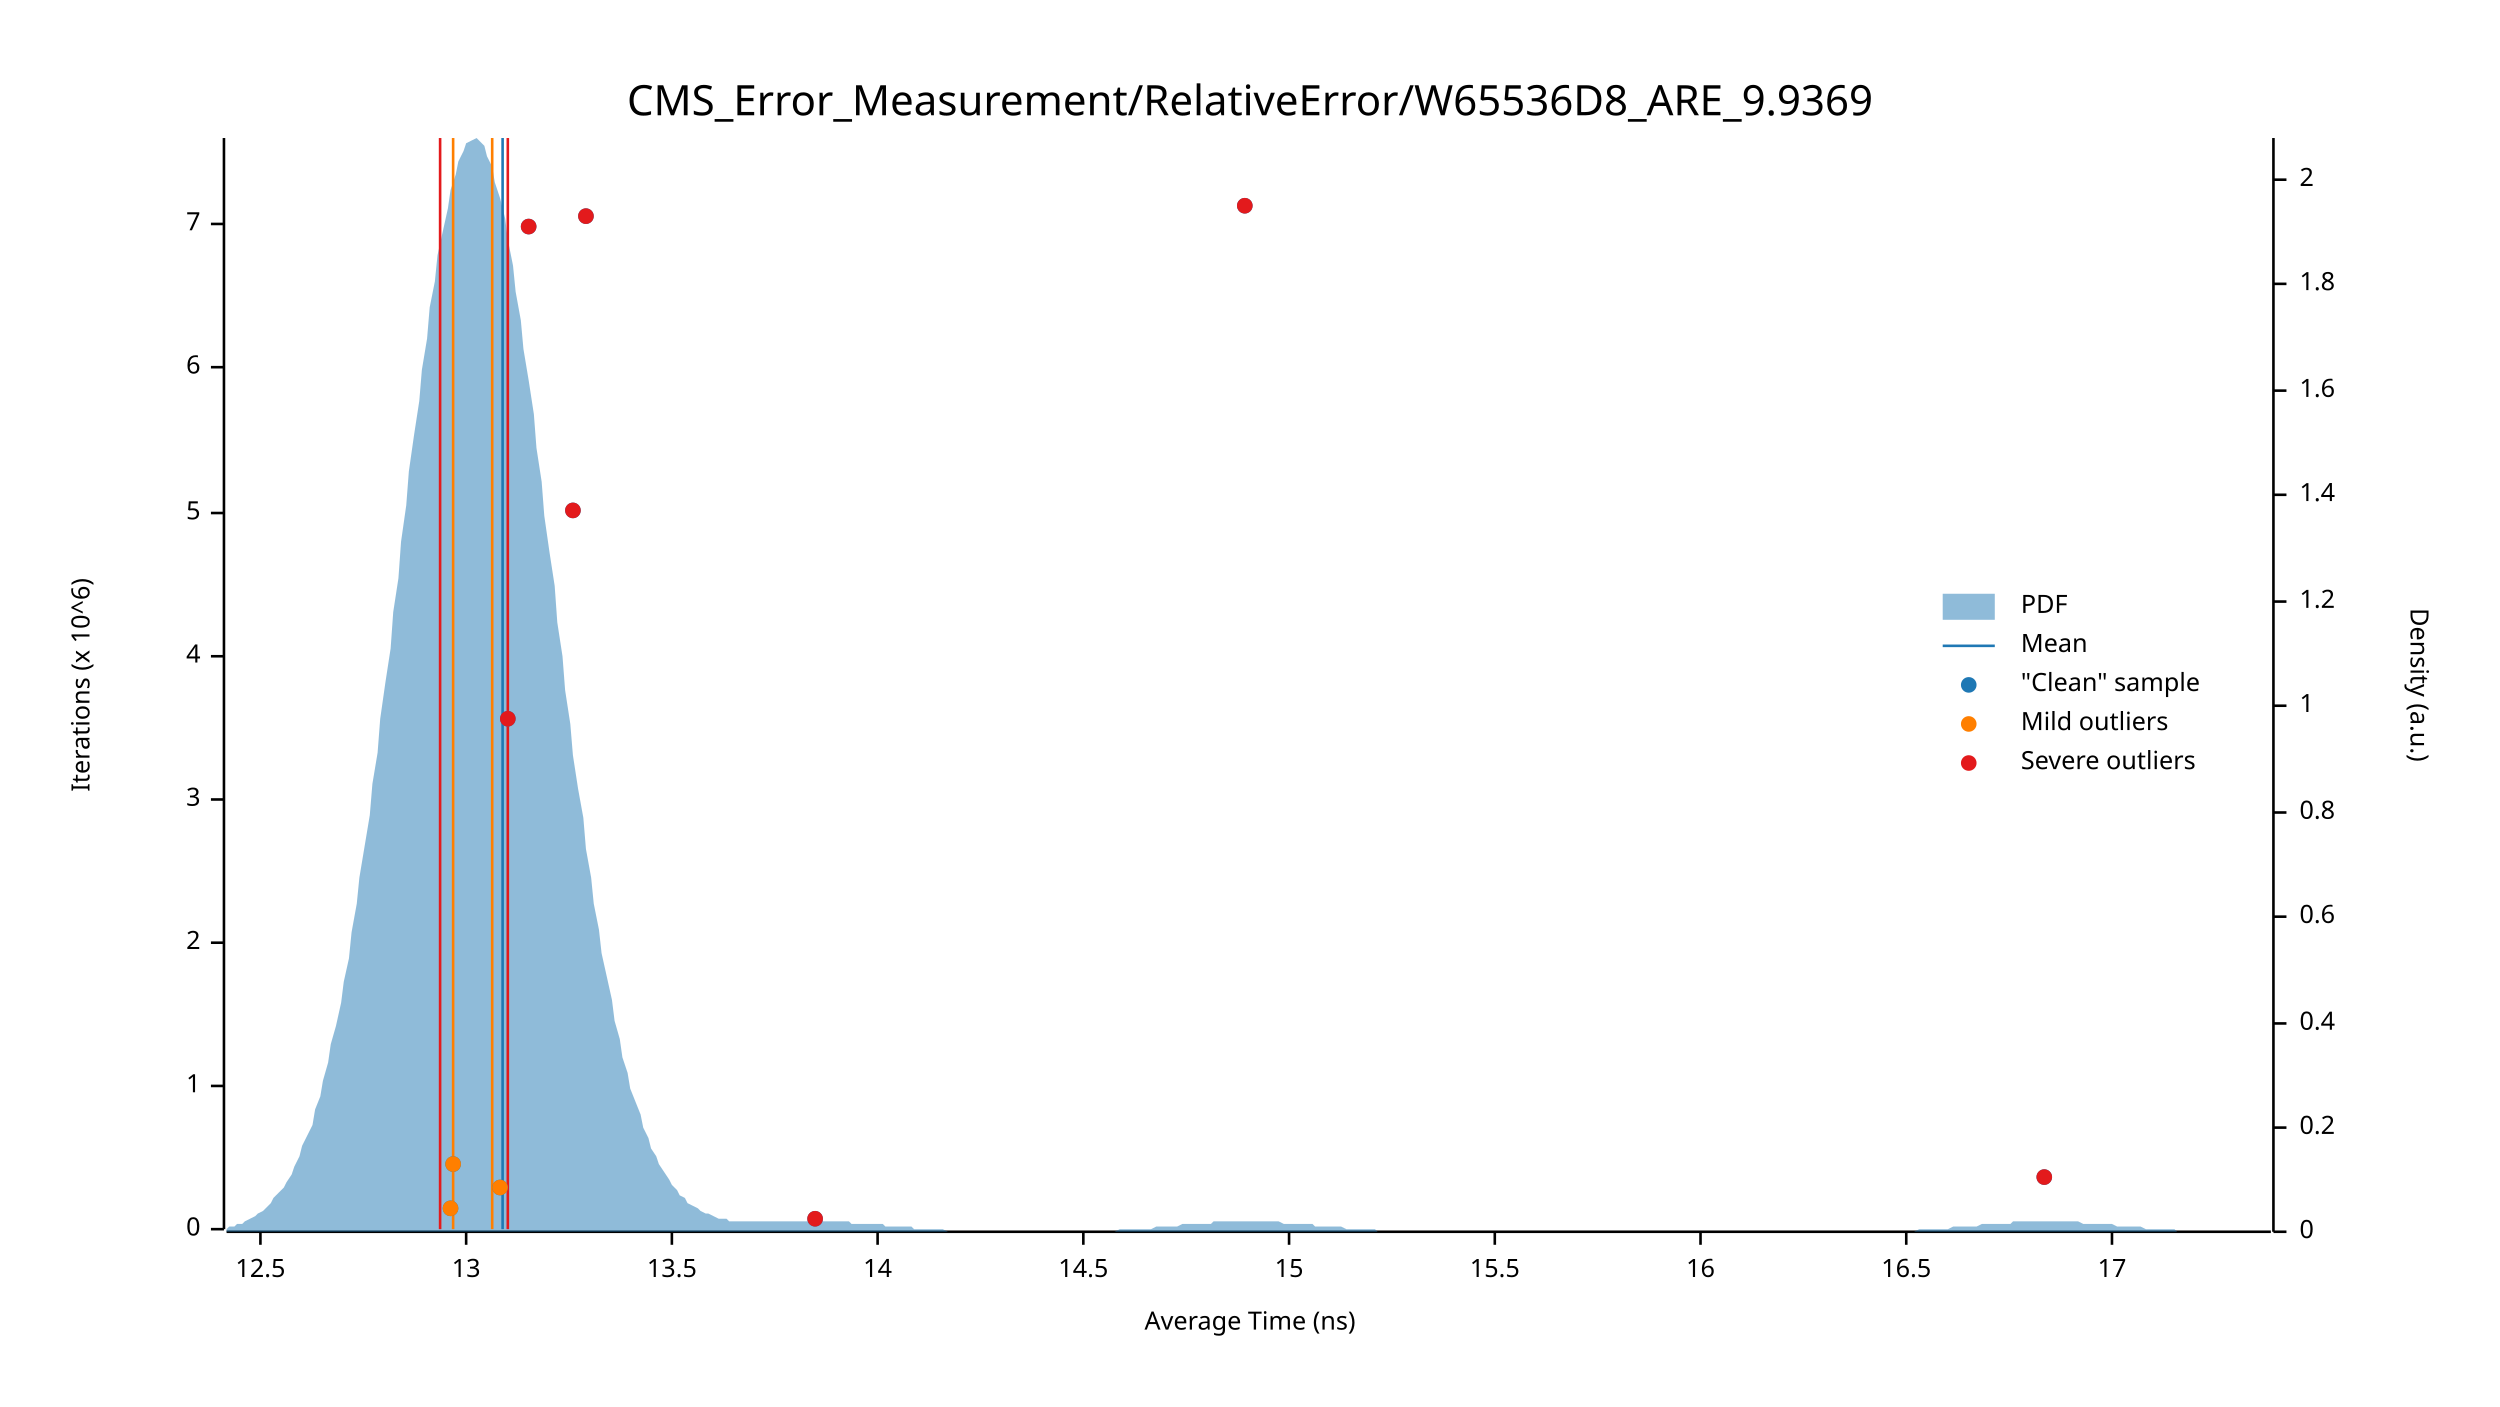
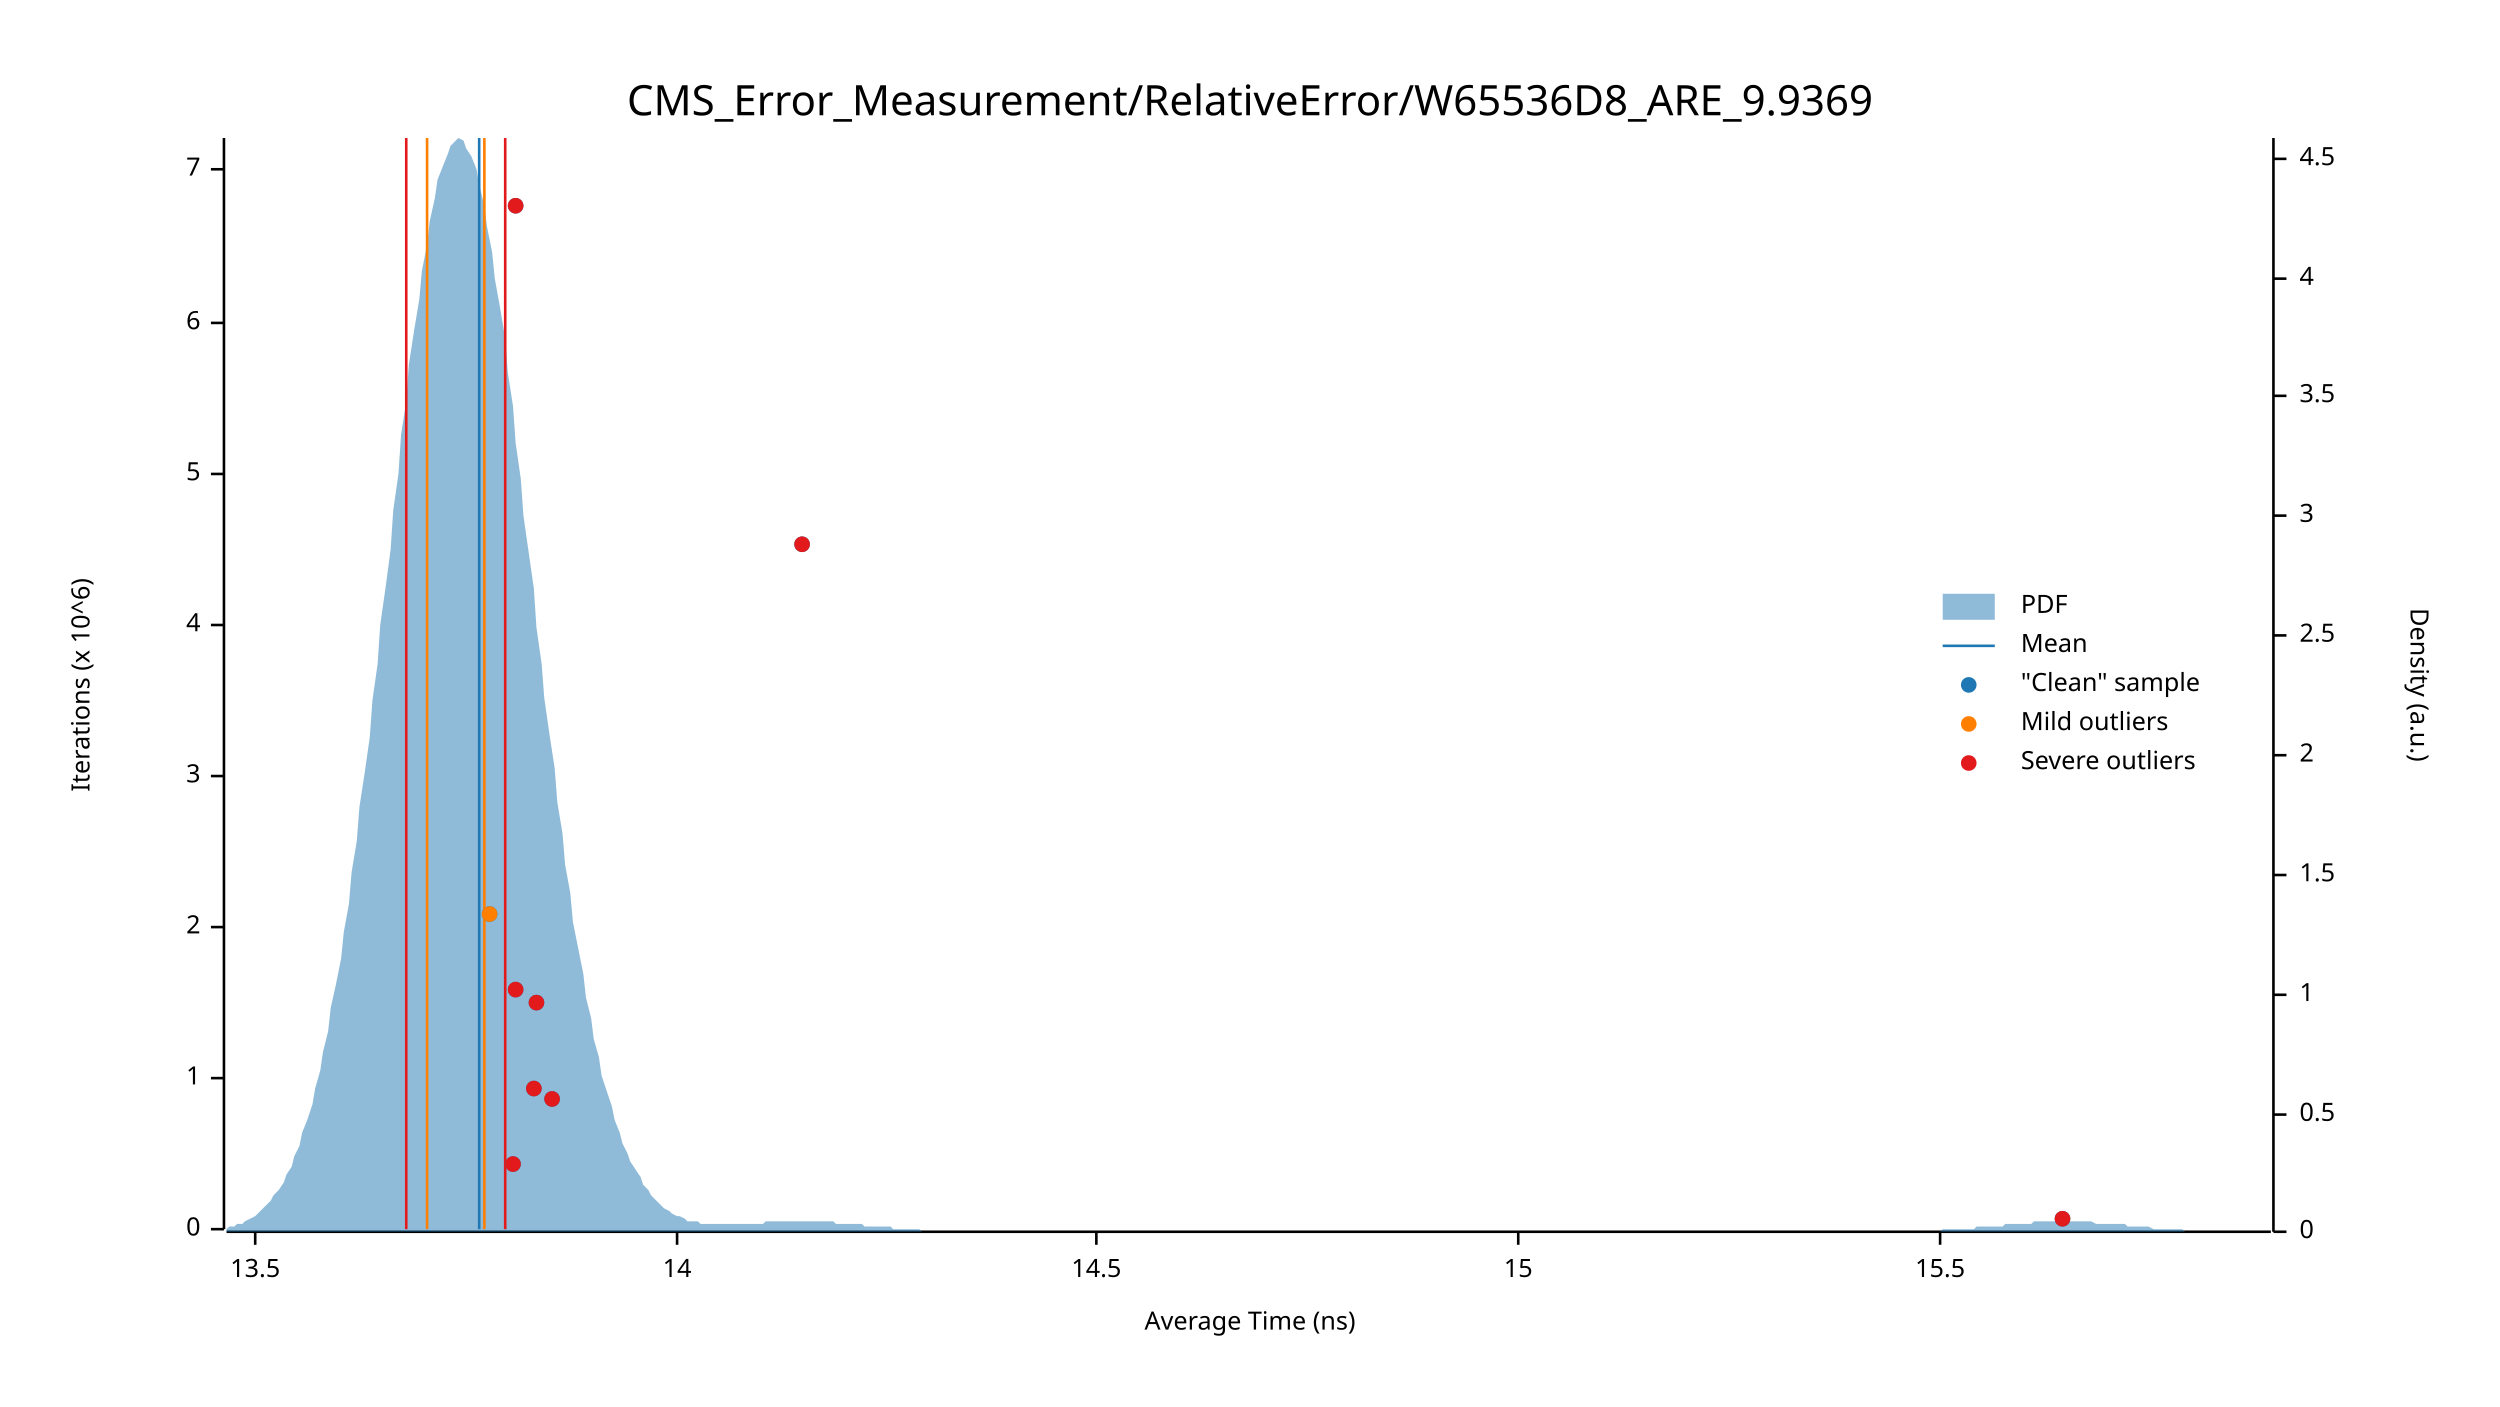
<svg xmlns="http://www.w3.org/2000/svg" width="960" height="540" viewBox="0 0 960 540">
  <text x="480" y="32" dy="0.76em" text-anchor="middle" font-family="sans-serif" font-size="16.129" opacity="1" fill="#000000">
CMS_Error_Measurement/RelativeError/W65536D8_ARE_9.9369
</text>
  <text x="27" y="263" dy="0.76em" text-anchor="middle" font-family="sans-serif" font-size="9.677" opacity="1" fill="#000000" transform="rotate(270, 27, 263)">
Iterations (x 10^6)
</text>
  <text x="480" y="513" dy="-0.5ex" text-anchor="middle" font-family="sans-serif" font-size="9.677" opacity="1" fill="#000000">
Average Time (ns)
</text>
  <polyline fill="none" opacity="1" stroke="#000000" stroke-width="1" points="86,53 86,472 " />
  <text x="77" y="472" dy="0.5ex" text-anchor="end" font-family="sans-serif" font-size="9.677" opacity="1" fill="#000000">
0
</text>
  <polyline fill="none" opacity="1" stroke="#000000" stroke-width="1" points="81,472 86,472 " />
-   <text x="77" y="417" dy="0.5ex" text-anchor="end" font-family="sans-serif" font-size="9.677" opacity="1" fill="#000000">
+   <text x="77" y="414" dy="0.5ex" text-anchor="end" font-family="sans-serif" font-size="9.677" opacity="1" fill="#000000">
1
</text>
-   <polyline fill="none" opacity="1" stroke="#000000" stroke-width="1" points="81,417 86,417 " />
-   <text x="77" y="362" dy="0.5ex" text-anchor="end" font-family="sans-serif" font-size="9.677" opacity="1" fill="#000000">
+   <polyline fill="none" opacity="1" stroke="#000000" stroke-width="1" points="81,414 86,414 " />
+   <text x="77" y="356" dy="0.5ex" text-anchor="end" font-family="sans-serif" font-size="9.677" opacity="1" fill="#000000">
2
</text>
-   <polyline fill="none" opacity="1" stroke="#000000" stroke-width="1" points="81,362 86,362 " />
-   <text x="77" y="307" dy="0.5ex" text-anchor="end" font-family="sans-serif" font-size="9.677" opacity="1" fill="#000000">
+   <polyline fill="none" opacity="1" stroke="#000000" stroke-width="1" points="81,356 86,356 " />
+   <text x="77" y="298" dy="0.5ex" text-anchor="end" font-family="sans-serif" font-size="9.677" opacity="1" fill="#000000">
3
</text>
-   <polyline fill="none" opacity="1" stroke="#000000" stroke-width="1" points="81,307 86,307 " />
-   <text x="77" y="252" dy="0.5ex" text-anchor="end" font-family="sans-serif" font-size="9.677" opacity="1" fill="#000000">
+   <polyline fill="none" opacity="1" stroke="#000000" stroke-width="1" points="81,298 86,298 " />
+   <text x="77" y="240" dy="0.5ex" text-anchor="end" font-family="sans-serif" font-size="9.677" opacity="1" fill="#000000">
4
</text>
-   <polyline fill="none" opacity="1" stroke="#000000" stroke-width="1" points="81,252 86,252 " />
-   <text x="77" y="197" dy="0.5ex" text-anchor="end" font-family="sans-serif" font-size="9.677" opacity="1" fill="#000000">
+   <polyline fill="none" opacity="1" stroke="#000000" stroke-width="1" points="81,240 86,240 " />
+   <text x="77" y="182" dy="0.5ex" text-anchor="end" font-family="sans-serif" font-size="9.677" opacity="1" fill="#000000">
5
</text>
-   <polyline fill="none" opacity="1" stroke="#000000" stroke-width="1" points="81,197 86,197 " />
-   <text x="77" y="141" dy="0.5ex" text-anchor="end" font-family="sans-serif" font-size="9.677" opacity="1" fill="#000000">
+   <polyline fill="none" opacity="1" stroke="#000000" stroke-width="1" points="81,182 86,182 " />
+   <text x="77" y="124" dy="0.5ex" text-anchor="end" font-family="sans-serif" font-size="9.677" opacity="1" fill="#000000">
6
</text>
-   <polyline fill="none" opacity="1" stroke="#000000" stroke-width="1" points="81,141 86,141 " />
-   <text x="77" y="86" dy="0.5ex" text-anchor="end" font-family="sans-serif" font-size="9.677" opacity="1" fill="#000000">
+   <polyline fill="none" opacity="1" stroke="#000000" stroke-width="1" points="81,124 86,124 " />
+   <text x="77" y="65" dy="0.5ex" text-anchor="end" font-family="sans-serif" font-size="9.677" opacity="1" fill="#000000">
7
</text>
-   <polyline fill="none" opacity="1" stroke="#000000" stroke-width="1" points="81,86 86,86 " />
+   <polyline fill="none" opacity="1" stroke="#000000" stroke-width="1" points="81,65 86,65 " />
  <polyline fill="none" opacity="1" stroke="#000000" stroke-width="1" points="87,473 872,473 " />
-   <text x="100" y="483" dy="0.76em" text-anchor="middle" font-family="sans-serif" font-size="9.677" opacity="1" fill="#000000">
- 12.5
- </text>
-   <polyline fill="none" opacity="1" stroke="#000000" stroke-width="1" points="100,473 100,478 " />
-   <text x="179" y="483" dy="0.76em" text-anchor="middle" font-family="sans-serif" font-size="9.677" opacity="1" fill="#000000">
- 13
- </text>
-   <polyline fill="none" opacity="1" stroke="#000000" stroke-width="1" points="179,473 179,478 " />
-   <text x="258" y="483" dy="0.76em" text-anchor="middle" font-family="sans-serif" font-size="9.677" opacity="1" fill="#000000">
+   <text x="98" y="483" dy="0.76em" text-anchor="middle" font-family="sans-serif" font-size="9.677" opacity="1" fill="#000000">
13.5
</text>
-   <polyline fill="none" opacity="1" stroke="#000000" stroke-width="1" points="258,473 258,478 " />
-   <text x="337" y="483" dy="0.76em" text-anchor="middle" font-family="sans-serif" font-size="9.677" opacity="1" fill="#000000">
+   <polyline fill="none" opacity="1" stroke="#000000" stroke-width="1" points="98,473 98,478 " />
+   <text x="260" y="483" dy="0.76em" text-anchor="middle" font-family="sans-serif" font-size="9.677" opacity="1" fill="#000000">
14
</text>
-   <polyline fill="none" opacity="1" stroke="#000000" stroke-width="1" points="337,473 337,478 " />
-   <text x="416" y="483" dy="0.76em" text-anchor="middle" font-family="sans-serif" font-size="9.677" opacity="1" fill="#000000">
+   <polyline fill="none" opacity="1" stroke="#000000" stroke-width="1" points="260,473 260,478 " />
+   <text x="421" y="483" dy="0.76em" text-anchor="middle" font-family="sans-serif" font-size="9.677" opacity="1" fill="#000000">
14.5
</text>
-   <polyline fill="none" opacity="1" stroke="#000000" stroke-width="1" points="416,473 416,478 " />
-   <text x="495" y="483" dy="0.76em" text-anchor="middle" font-family="sans-serif" font-size="9.677" opacity="1" fill="#000000">
+   <polyline fill="none" opacity="1" stroke="#000000" stroke-width="1" points="421,473 421,478 " />
+   <text x="583" y="483" dy="0.76em" text-anchor="middle" font-family="sans-serif" font-size="9.677" opacity="1" fill="#000000">
15
</text>
-   <polyline fill="none" opacity="1" stroke="#000000" stroke-width="1" points="495,473 495,478 " />
-   <text x="574" y="483" dy="0.76em" text-anchor="middle" font-family="sans-serif" font-size="9.677" opacity="1" fill="#000000">
+   <polyline fill="none" opacity="1" stroke="#000000" stroke-width="1" points="583,473 583,478 " />
+   <text x="745" y="483" dy="0.76em" text-anchor="middle" font-family="sans-serif" font-size="9.677" opacity="1" fill="#000000">
15.5
</text>
-   <polyline fill="none" opacity="1" stroke="#000000" stroke-width="1" points="574,473 574,478 " />
-   <text x="653" y="483" dy="0.76em" text-anchor="middle" font-family="sans-serif" font-size="9.677" opacity="1" fill="#000000">
- 16
- </text>
-   <polyline fill="none" opacity="1" stroke="#000000" stroke-width="1" points="653,473 653,478 " />
-   <text x="732" y="483" dy="0.76em" text-anchor="middle" font-family="sans-serif" font-size="9.677" opacity="1" fill="#000000">
- 16.5
- </text>
-   <polyline fill="none" opacity="1" stroke="#000000" stroke-width="1" points="732,473 732,478 " />
-   <text x="811" y="483" dy="0.76em" text-anchor="middle" font-family="sans-serif" font-size="9.677" opacity="1" fill="#000000">
- 17
- </text>
-   <polyline fill="none" opacity="1" stroke="#000000" stroke-width="1" points="811,473 811,478 " />
+   <polyline fill="none" opacity="1" stroke="#000000" stroke-width="1" points="745,473 745,478 " />
  <text x="933" y="263" dy="0.76em" text-anchor="middle" font-family="sans-serif" font-size="9.677" opacity="1" fill="#000000" transform="rotate(90, 933, 263)">
Density (a.u.)
</text>
  <polyline fill="none" opacity="1" stroke="#000000" stroke-width="1" points="873,53 873,473 " />
  <text x="883" y="473" dy="0.5ex" text-anchor="start" font-family="sans-serif" font-size="9.677" opacity="1" fill="#000000">
0
</text>
  <polyline fill="none" opacity="1" stroke="#000000" stroke-width="1" points="873,473 878,473 " />
-   <text x="883" y="433" dy="0.5ex" text-anchor="start" font-family="sans-serif" font-size="9.677" opacity="1" fill="#000000">
- 0.2
+   <text x="883" y="428" dy="0.5ex" text-anchor="start" font-family="sans-serif" font-size="9.677" opacity="1" fill="#000000">
+ 0.5
</text>
-   <polyline fill="none" opacity="1" stroke="#000000" stroke-width="1" points="873,433 878,433 " />
-   <text x="883" y="393" dy="0.5ex" text-anchor="start" font-family="sans-serif" font-size="9.677" opacity="1" fill="#000000">
- 0.4
- </text>
-   <polyline fill="none" opacity="1" stroke="#000000" stroke-width="1" points="873,393 878,393 " />
-   <text x="883" y="352" dy="0.5ex" text-anchor="start" font-family="sans-serif" font-size="9.677" opacity="1" fill="#000000">
- 0.6
- </text>
-   <polyline fill="none" opacity="1" stroke="#000000" stroke-width="1" points="873,352 878,352 " />
-   <text x="883" y="312" dy="0.5ex" text-anchor="start" font-family="sans-serif" font-size="9.677" opacity="1" fill="#000000">
- 0.8
- </text>
-   <polyline fill="none" opacity="1" stroke="#000000" stroke-width="1" points="873,312 878,312 " />
-   <text x="883" y="271" dy="0.5ex" text-anchor="start" font-family="sans-serif" font-size="9.677" opacity="1" fill="#000000">
+   <polyline fill="none" opacity="1" stroke="#000000" stroke-width="1" points="873,428 878,428 " />
+   <text x="883" y="382" dy="0.5ex" text-anchor="start" font-family="sans-serif" font-size="9.677" opacity="1" fill="#000000">
1
</text>
-   <polyline fill="none" opacity="1" stroke="#000000" stroke-width="1" points="873,271 878,271 " />
-   <text x="883" y="231" dy="0.5ex" text-anchor="start" font-family="sans-serif" font-size="9.677" opacity="1" fill="#000000">
- 1.2
+   <polyline fill="none" opacity="1" stroke="#000000" stroke-width="1" points="873,382 878,382 " />
+   <text x="883" y="336" dy="0.5ex" text-anchor="start" font-family="sans-serif" font-size="9.677" opacity="1" fill="#000000">
+ 1.5
</text>
-   <polyline fill="none" opacity="1" stroke="#000000" stroke-width="1" points="873,231 878,231 " />
-   <text x="883" y="190" dy="0.5ex" text-anchor="start" font-family="sans-serif" font-size="9.677" opacity="1" fill="#000000">
- 1.4
- </text>
-   <polyline fill="none" opacity="1" stroke="#000000" stroke-width="1" points="873,190 878,190 " />
-   <text x="883" y="150" dy="0.5ex" text-anchor="start" font-family="sans-serif" font-size="9.677" opacity="1" fill="#000000">
- 1.6
- </text>
-   <polyline fill="none" opacity="1" stroke="#000000" stroke-width="1" points="873,150 878,150 " />
-   <text x="883" y="109" dy="0.5ex" text-anchor="start" font-family="sans-serif" font-size="9.677" opacity="1" fill="#000000">
- 1.8
- </text>
-   <polyline fill="none" opacity="1" stroke="#000000" stroke-width="1" points="873,109 878,109 " />
-   <text x="883" y="69" dy="0.5ex" text-anchor="start" font-family="sans-serif" font-size="9.677" opacity="1" fill="#000000">
+   <polyline fill="none" opacity="1" stroke="#000000" stroke-width="1" points="873,336 878,336 " />
+   <text x="883" y="290" dy="0.5ex" text-anchor="start" font-family="sans-serif" font-size="9.677" opacity="1" fill="#000000">
2
</text>
-   <polyline fill="none" opacity="1" stroke="#000000" stroke-width="1" points="873,69 878,69 " />
-   <polygon opacity="0.5" fill="#1F78B4" points="87,472 88,471 90,471 91,470 93,470 94,469 96,468 98,467 99,466 101,465 102,464 104,462 105,460 107,458 109,456 110,454 112,451 113,448 115,444 116,440 118,436 120,432 121,426 123,421 124,415 126,408 127,401 129,394 131,385 132,377 134,368 135,358 137,347 138,337 140,325 142,313 143,301 145,289 146,276 148,262 150,249 151,235 153,222 154,208 156,194 157,181 159,167 161,154 162,142 164,130 165,118 167,108 168,98 170,89 172,80 173,73 175,67 176,62 178,58 179,55 181,54 183,53 184,54 186,56 187,60 189,64 190,70 192,76 194,84 195,92 197,102 198,112 200,123 201,134 203,146 205,159 206,172 208,185 209,198 211,212 213,225 214,239 216,252 217,265 219,278 220,290 222,303 224,314 225,326 227,337 228,347 230,357 231,366 233,375 235,384 236,392 238,399 239,406 241,412 242,418 244,423 246,428 247,433 249,437 250,441 252,444 253,447 255,450 257,453 258,455 260,457 261,459 263,460 264,462 266,463 268,464 269,465 271,466 272,466 274,467 276,468 277,468 279,468 280,469 282,469 283,469 285,469 287,469 288,469 290,469 291,469 293,469 294,469 296,469 298,469 299,469 301,469 302,469 304,469 305,469 307,469 309,469 310,469 312,469 313,469 315,469 316,469 318,469 320,469 321,469 323,469 324,469 326,469 327,470 329,470 331,470 332,470 334,470 335,470 337,470 339,470 340,471 342,471 343,471 345,471 346,471 348,471 350,471 351,472 353,472 354,472 356,472 357,472 359,472 361,472 362,472 364,473 365,473 367,473 368,473 370,473 372,473 373,473 375,473 376,473 378,473 379,473 381,473 383,473 384,473 386,473 387,473 389,473 391,473 392,473 394,473 395,473 397,473 398,473 400,473 402,473 403,473 405,473 406,473 408,473 409,473 411,473 413,473 414,473 416,473 417,473 419,473 420,473 422,473 424,473 425,473 427,473 428,473 430,472 431,472 433,472 435,472 436,472 438,472 439,472 441,472 442,472 444,471 446,471 447,471 449,471 450,471 452,471 454,470 455,470 457,470 458,470 460,470 461,470 463,470 465,470 466,469 468,469 469,469 471,469 472,469 474,469 476,469 477,469 479,469 480,469 482,469 483,469 485,469 487,469 488,469 490,469 491,469 493,470 494,470 496,470 498,470 499,470 501,470 502,470 504,470 505,471 507,471 509,471 510,471 512,471 513,471 515,471 517,472 518,472 520,472 521,472 523,472 524,472 526,472 528,472 529,473 531,473 532,473 534,473 535,473 537,473 539,473 540,473 542,473 543,473 545,473 546,473 548,473 550,473 551,473 553,473 554,473 556,473 557,473 559,473 561,473 562,473 564,473 565,473 567,473 568,473 570,473 572,473 573,473 575,473 576,473 578,473 580,473 581,473 583,473 584,473 586,473 587,473 589,473 591,473 592,473 594,473 595,473 597,473 598,473 600,473 602,473 603,473 605,473 606,473 608,473 609,473 611,473 613,473 614,473 616,473 617,473 619,473 620,473 622,473 624,473 625,473 627,473 628,473 630,473 632,473 633,473 635,473 636,473 638,473 639,473 641,473 643,473 644,473 646,473 647,473 649,473 650,473 652,473 654,473 655,473 657,473 658,473 660,473 661,473 663,473 665,473 666,473 668,473 669,473 671,473 672,473 674,473 676,473 677,473 679,473 680,473 682,473 683,473 685,473 687,473 688,473 690,473 691,473 693,473 695,473 696,473 698,473 699,473 701,473 702,473 704,473 706,473 707,473 709,473 710,473 712,473 713,473 715,473 717,473 718,473 720,473 721,473 723,473 724,473 726,473 728,473 729,473 731,473 732,473 734,473 735,473 737,472 739,472 740,472 742,472 743,472 745,472 746,472 748,472 750,471 751,471 753,471 754,471 756,471 758,471 759,471 761,470 762,470 764,470 765,470 767,470 769,470 770,470 772,470 773,469 775,469 776,469 778,469 780,469 781,469 783,469 784,469 786,469 787,469 789,469 791,469 792,469 794,469 795,469 797,469 798,469 800,470 802,470 803,470 805,470 806,470 808,470 809,470 811,470 813,471 814,471 816,471 817,471 819,471 821,471 822,471 824,472 825,472 827,472 828,472 830,472 832,472 833,472 835,472 836,473 838,473 839,473 841,473 843,473 844,473 846,473 847,473 849,473 850,473 852,473 854,473 855,473 857,473 858,473 860,473 861,473 863,473 865,473 866,473 868,473 869,473 871,473 873,473 873,473 87,473 " />
-   <polyline fill="none" opacity="1" stroke="#1F78B4" stroke-width="1" points="193,472 193,53 " />
-   <polyline fill="none" opacity="1" stroke="#FF7F00" stroke-width="1" points="174,472 174,53 " />
-   <polyline fill="none" opacity="1" stroke="#FF7F00" stroke-width="1" points="189,472 189,53 " />
-   <polyline fill="none" opacity="1" stroke="#E31A1C" stroke-width="1" points="169,472 169,53 " />
-   <polyline fill="none" opacity="1" stroke="#E31A1C" stroke-width="1" points="195,472 195,53 " />
-   <circle cx="313" cy="468" r="3" opacity="1" fill="#1F78B4" stroke="none" stroke-width="1" />
-   <circle cx="173" cy="464" r="3" opacity="1" fill="#1F78B4" stroke="none" stroke-width="1" />
-   <circle cx="192" cy="456" r="3" opacity="1" fill="#1F78B4" stroke="none" stroke-width="1" />
-   <circle cx="785" cy="452" r="3" opacity="1" fill="#1F78B4" stroke="none" stroke-width="1" />
-   <circle cx="174" cy="447" r="3" opacity="1" fill="#1F78B4" stroke="none" stroke-width="1" />
-   <circle cx="195" cy="276" r="3" opacity="1" fill="#1F78B4" stroke="none" stroke-width="1" />
-   <circle cx="220" cy="196" r="3" opacity="1" fill="#1F78B4" stroke="none" stroke-width="1" />
-   <circle cx="203" cy="87" r="3" opacity="1" fill="#1F78B4" stroke="none" stroke-width="1" />
-   <circle cx="225" cy="83" r="3" opacity="1" fill="#1F78B4" stroke="none" stroke-width="1" />
-   <circle cx="478" cy="79" r="3" opacity="1" fill="#1F78B4" stroke="none" stroke-width="1" />
-   <circle cx="173" cy="464" r="3" opacity="1" fill="#FF7F00" stroke="none" stroke-width="1" />
-   <circle cx="192" cy="456" r="3" opacity="1" fill="#FF7F00" stroke="none" stroke-width="1" />
-   <circle cx="174" cy="447" r="3" opacity="1" fill="#FF7F00" stroke="none" stroke-width="1" />
-   <circle cx="313" cy="468" r="3" opacity="1" fill="#E31A1C" stroke="none" stroke-width="1" />
-   <circle cx="785" cy="452" r="3" opacity="1" fill="#E31A1C" stroke="none" stroke-width="1" />
-   <circle cx="195" cy="276" r="3" opacity="1" fill="#E31A1C" stroke="none" stroke-width="1" />
-   <circle cx="220" cy="196" r="3" opacity="1" fill="#E31A1C" stroke="none" stroke-width="1" />
-   <circle cx="203" cy="87" r="3" opacity="1" fill="#E31A1C" stroke="none" stroke-width="1" />
-   <circle cx="225" cy="83" r="3" opacity="1" fill="#E31A1C" stroke="none" stroke-width="1" />
-   <circle cx="478" cy="79" r="3" opacity="1" fill="#E31A1C" stroke="none" stroke-width="1" />
+   <polyline fill="none" opacity="1" stroke="#000000" stroke-width="1" points="873,290 878,290 " />
+   <text x="883" y="244" dy="0.5ex" text-anchor="start" font-family="sans-serif" font-size="9.677" opacity="1" fill="#000000">
+ 2.5
+ </text>
+   <polyline fill="none" opacity="1" stroke="#000000" stroke-width="1" points="873,244 878,244 " />
+   <text x="883" y="198" dy="0.5ex" text-anchor="start" font-family="sans-serif" font-size="9.677" opacity="1" fill="#000000">
+ 3
+ </text>
+   <polyline fill="none" opacity="1" stroke="#000000" stroke-width="1" points="873,198 878,198 " />
+   <text x="883" y="152" dy="0.5ex" text-anchor="start" font-family="sans-serif" font-size="9.677" opacity="1" fill="#000000">
+ 3.5
+ </text>
+   <polyline fill="none" opacity="1" stroke="#000000" stroke-width="1" points="873,152 878,152 " />
+   <text x="883" y="107" dy="0.5ex" text-anchor="start" font-family="sans-serif" font-size="9.677" opacity="1" fill="#000000">
+ 4
+ </text>
+   <polyline fill="none" opacity="1" stroke="#000000" stroke-width="1" points="873,107 878,107 " />
+   <text x="883" y="61" dy="0.5ex" text-anchor="start" font-family="sans-serif" font-size="9.677" opacity="1" fill="#000000">
+ 4.5
+ </text>
+   <polyline fill="none" opacity="1" stroke="#000000" stroke-width="1" points="873,61 878,61 " />
+   <polygon opacity="0.5" fill="#1F78B4" points="87,472 88,471 90,471 91,470 93,470 94,469 96,468 98,467 99,466 101,464 102,463 104,461 105,459 107,457 109,454 110,451 112,448 113,444 115,440 116,435 118,430 120,424 121,418 123,411 124,404 126,396 127,387 129,378 131,368 132,358 134,347 135,335 137,323 138,310 140,297 142,283 143,269 145,255 146,240 148,226 150,211 151,196 153,182 154,167 156,154 157,140 159,127 161,115 162,104 164,94 165,85 167,76 168,69 170,64 172,59 173,56 175,54 176,53 178,54 179,57 181,60 183,65 184,71 186,79 187,87 189,97 190,107 192,118 194,130 195,143 197,156 198,170 200,184 201,198 203,212 205,226 206,241 208,255 209,268 211,282 213,295 214,308 216,320 217,332 219,343 220,354 222,364 224,374 225,383 227,391 228,399 230,406 231,413 233,419 235,425 236,430 238,435 239,439 241,443 242,446 244,449 246,452 247,455 249,457 250,459 252,461 253,462 255,464 257,465 258,466 260,467 261,467 263,468 264,469 266,469 268,469 269,470 271,470 272,470 274,470 276,470 277,470 279,470 280,470 282,470 283,470 285,470 287,470 288,470 290,470 291,470 293,470 294,469 296,469 298,469 299,469 301,469 302,469 304,469 305,469 307,469 309,469 310,469 312,469 313,469 315,469 316,469 318,469 320,469 321,470 323,470 324,470 326,470 327,470 329,470 331,470 332,471 334,471 335,471 337,471 339,471 340,471 342,471 343,472 345,472 346,472 348,472 350,472 351,472 353,472 354,473 356,473 357,473 359,473 361,473 362,473 364,473 365,473 367,473 368,473 370,473 372,473 373,473 375,473 376,473 378,473 379,473 381,473 383,473 384,473 386,473 387,473 389,473 391,473 392,473 394,473 395,473 397,473 398,473 400,473 402,473 403,473 405,473 406,473 408,473 409,473 411,473 413,473 414,473 416,473 417,473 419,473 420,473 422,473 424,473 425,473 427,473 428,473 430,473 431,473 433,473 435,473 436,473 438,473 439,473 441,473 442,473 444,473 446,473 447,473 449,473 450,473 452,473 454,473 455,473 457,473 458,473 460,473 461,473 463,473 465,473 466,473 468,473 469,473 471,473 472,473 474,473 476,473 477,473 479,473 480,473 482,473 483,473 485,473 487,473 488,473 490,473 491,473 493,473 494,473 496,473 498,473 499,473 501,473 502,473 504,473 505,473 507,473 509,473 510,473 512,473 513,473 515,473 517,473 518,473 520,473 521,473 523,473 524,473 526,473 528,473 529,473 531,473 532,473 534,473 535,473 537,473 539,473 540,473 542,473 543,473 545,473 546,473 548,473 550,473 551,473 553,473 554,473 556,473 557,473 559,473 561,473 562,473 564,473 565,473 567,473 568,473 570,473 572,473 573,473 575,473 576,473 578,473 580,473 581,473 583,473 584,473 586,473 587,473 589,473 591,473 592,473 594,473 595,473 597,473 598,473 600,473 602,473 603,473 605,473 606,473 608,473 609,473 611,473 613,473 614,473 616,473 617,473 619,473 620,473 622,473 624,473 625,473 627,473 628,473 630,473 632,473 633,473 635,473 636,473 638,473 639,473 641,473 643,473 644,473 646,473 647,473 649,473 650,473 652,473 654,473 655,473 657,473 658,473 660,473 661,473 663,473 665,473 666,473 668,473 669,473 671,473 672,473 674,473 676,473 677,473 679,473 680,473 682,473 683,473 685,473 687,473 688,473 690,473 691,473 693,473 695,473 696,473 698,473 699,473 701,473 702,473 704,473 706,473 707,473 709,473 710,473 712,473 713,473 715,473 717,473 718,473 720,473 721,473 723,473 724,473 726,473 728,473 729,473 731,473 732,473 734,473 735,473 737,473 739,473 740,473 742,473 743,473 745,473 746,472 748,472 750,472 751,472 753,472 754,472 756,472 758,472 759,471 761,471 762,471 764,471 765,471 767,471 769,471 770,470 772,470 773,470 775,470 776,470 778,470 780,470 781,469 783,469 784,469 786,469 787,469 789,469 791,469 792,469 794,469 795,469 797,469 798,469 800,469 802,469 803,469 805,470 806,470 808,470 809,470 811,470 813,470 814,470 816,470 817,471 819,471 821,471 822,471 824,471 825,471 827,472 828,472 830,472 832,472 833,472 835,472 836,472 838,472 839,473 841,473 843,473 844,473 846,473 847,473 849,473 850,473 852,473 854,473 855,473 857,473 858,473 860,473 861,473 863,473 865,473 866,473 868,473 869,473 871,473 873,473 873,473 87,473 " />
+   <polyline fill="none" opacity="1" stroke="#1F78B4" stroke-width="1" points="184,472 184,53 " />
+   <polyline fill="none" opacity="1" stroke="#FF7F00" stroke-width="1" points="164,472 164,53 " />
+   <polyline fill="none" opacity="1" stroke="#FF7F00" stroke-width="1" points="186,472 186,53 " />
+   <polyline fill="none" opacity="1" stroke="#E31A1C" stroke-width="1" points="156,472 156,53 " />
+   <polyline fill="none" opacity="1" stroke="#E31A1C" stroke-width="1" points="194,472 194,53 " />
+   <circle cx="792" cy="468" r="3" opacity="1" fill="#1F78B4" stroke="none" stroke-width="1" />
+   <circle cx="197" cy="447" r="3" opacity="1" fill="#1F78B4" stroke="none" stroke-width="1" />
+   <circle cx="212" cy="422" r="3" opacity="1" fill="#1F78B4" stroke="none" stroke-width="1" />
+   <circle cx="205" cy="418" r="3" opacity="1" fill="#1F78B4" stroke="none" stroke-width="1" />
+   <circle cx="206" cy="385" r="3" opacity="1" fill="#1F78B4" stroke="none" stroke-width="1" />
+   <circle cx="198" cy="380" r="3" opacity="1" fill="#1F78B4" stroke="none" stroke-width="1" />
+   <circle cx="188" cy="351" r="3" opacity="1" fill="#1F78B4" stroke="none" stroke-width="1" />
+   <circle cx="308" cy="209" r="3" opacity="1" fill="#1F78B4" stroke="none" stroke-width="1" />
+   <circle cx="198" cy="79" r="3" opacity="1" fill="#1F78B4" stroke="none" stroke-width="1" />
+   <circle cx="188" cy="351" r="3" opacity="1" fill="#FF7F00" stroke="none" stroke-width="1" />
+   <circle cx="792" cy="468" r="3" opacity="1" fill="#E31A1C" stroke="none" stroke-width="1" />
+   <circle cx="197" cy="447" r="3" opacity="1" fill="#E31A1C" stroke="none" stroke-width="1" />
+   <circle cx="212" cy="422" r="3" opacity="1" fill="#E31A1C" stroke="none" stroke-width="1" />
+   <circle cx="205" cy="418" r="3" opacity="1" fill="#E31A1C" stroke="none" stroke-width="1" />
+   <circle cx="206" cy="385" r="3" opacity="1" fill="#E31A1C" stroke="none" stroke-width="1" />
+   <circle cx="198" cy="380" r="3" opacity="1" fill="#E31A1C" stroke="none" stroke-width="1" />
+   <circle cx="308" cy="209" r="3" opacity="1" fill="#E31A1C" stroke="none" stroke-width="1" />
+   <circle cx="198" cy="79" r="3" opacity="1" fill="#E31A1C" stroke="none" stroke-width="1" />
  <text x="776" y="228" dy="0.76em" text-anchor="start" font-family="sans-serif" font-size="9.677" opacity="1" fill="#000000">
PDF
</text>
  <text x="776" y="243" dy="0.76em" text-anchor="start" font-family="sans-serif" font-size="9.677" opacity="1" fill="#000000">
Mean
</text>
  <text x="776" y="258" dy="0.76em" text-anchor="start" font-family="sans-serif" font-size="9.677" opacity="1" fill="#000000">
"Clean" sample
</text>
  <text x="776" y="273" dy="0.76em" text-anchor="start" font-family="sans-serif" font-size="9.677" opacity="1" fill="#000000">
Mild outliers
</text>
  <text x="776" y="288" dy="0.76em" text-anchor="start" font-family="sans-serif" font-size="9.677" opacity="1" fill="#000000">
Severe outliers
</text>
  <rect x="746" y="228" width="20" height="10" opacity="0.5" fill="#1F78B4" stroke="none" />
  <polyline fill="none" opacity="1" stroke="#1F78B4" stroke-width="1" points="746,248 766,248 " />
  <circle cx="756" cy="263" r="3" opacity="1" fill="#1F78B4" stroke="none" stroke-width="1" />
  <circle cx="756" cy="278" r="3" opacity="1" fill="#FF7F00" stroke="none" stroke-width="1" />
  <circle cx="756" cy="293" r="3" opacity="1" fill="#E31A1C" stroke="none" stroke-width="1" />
</svg>
